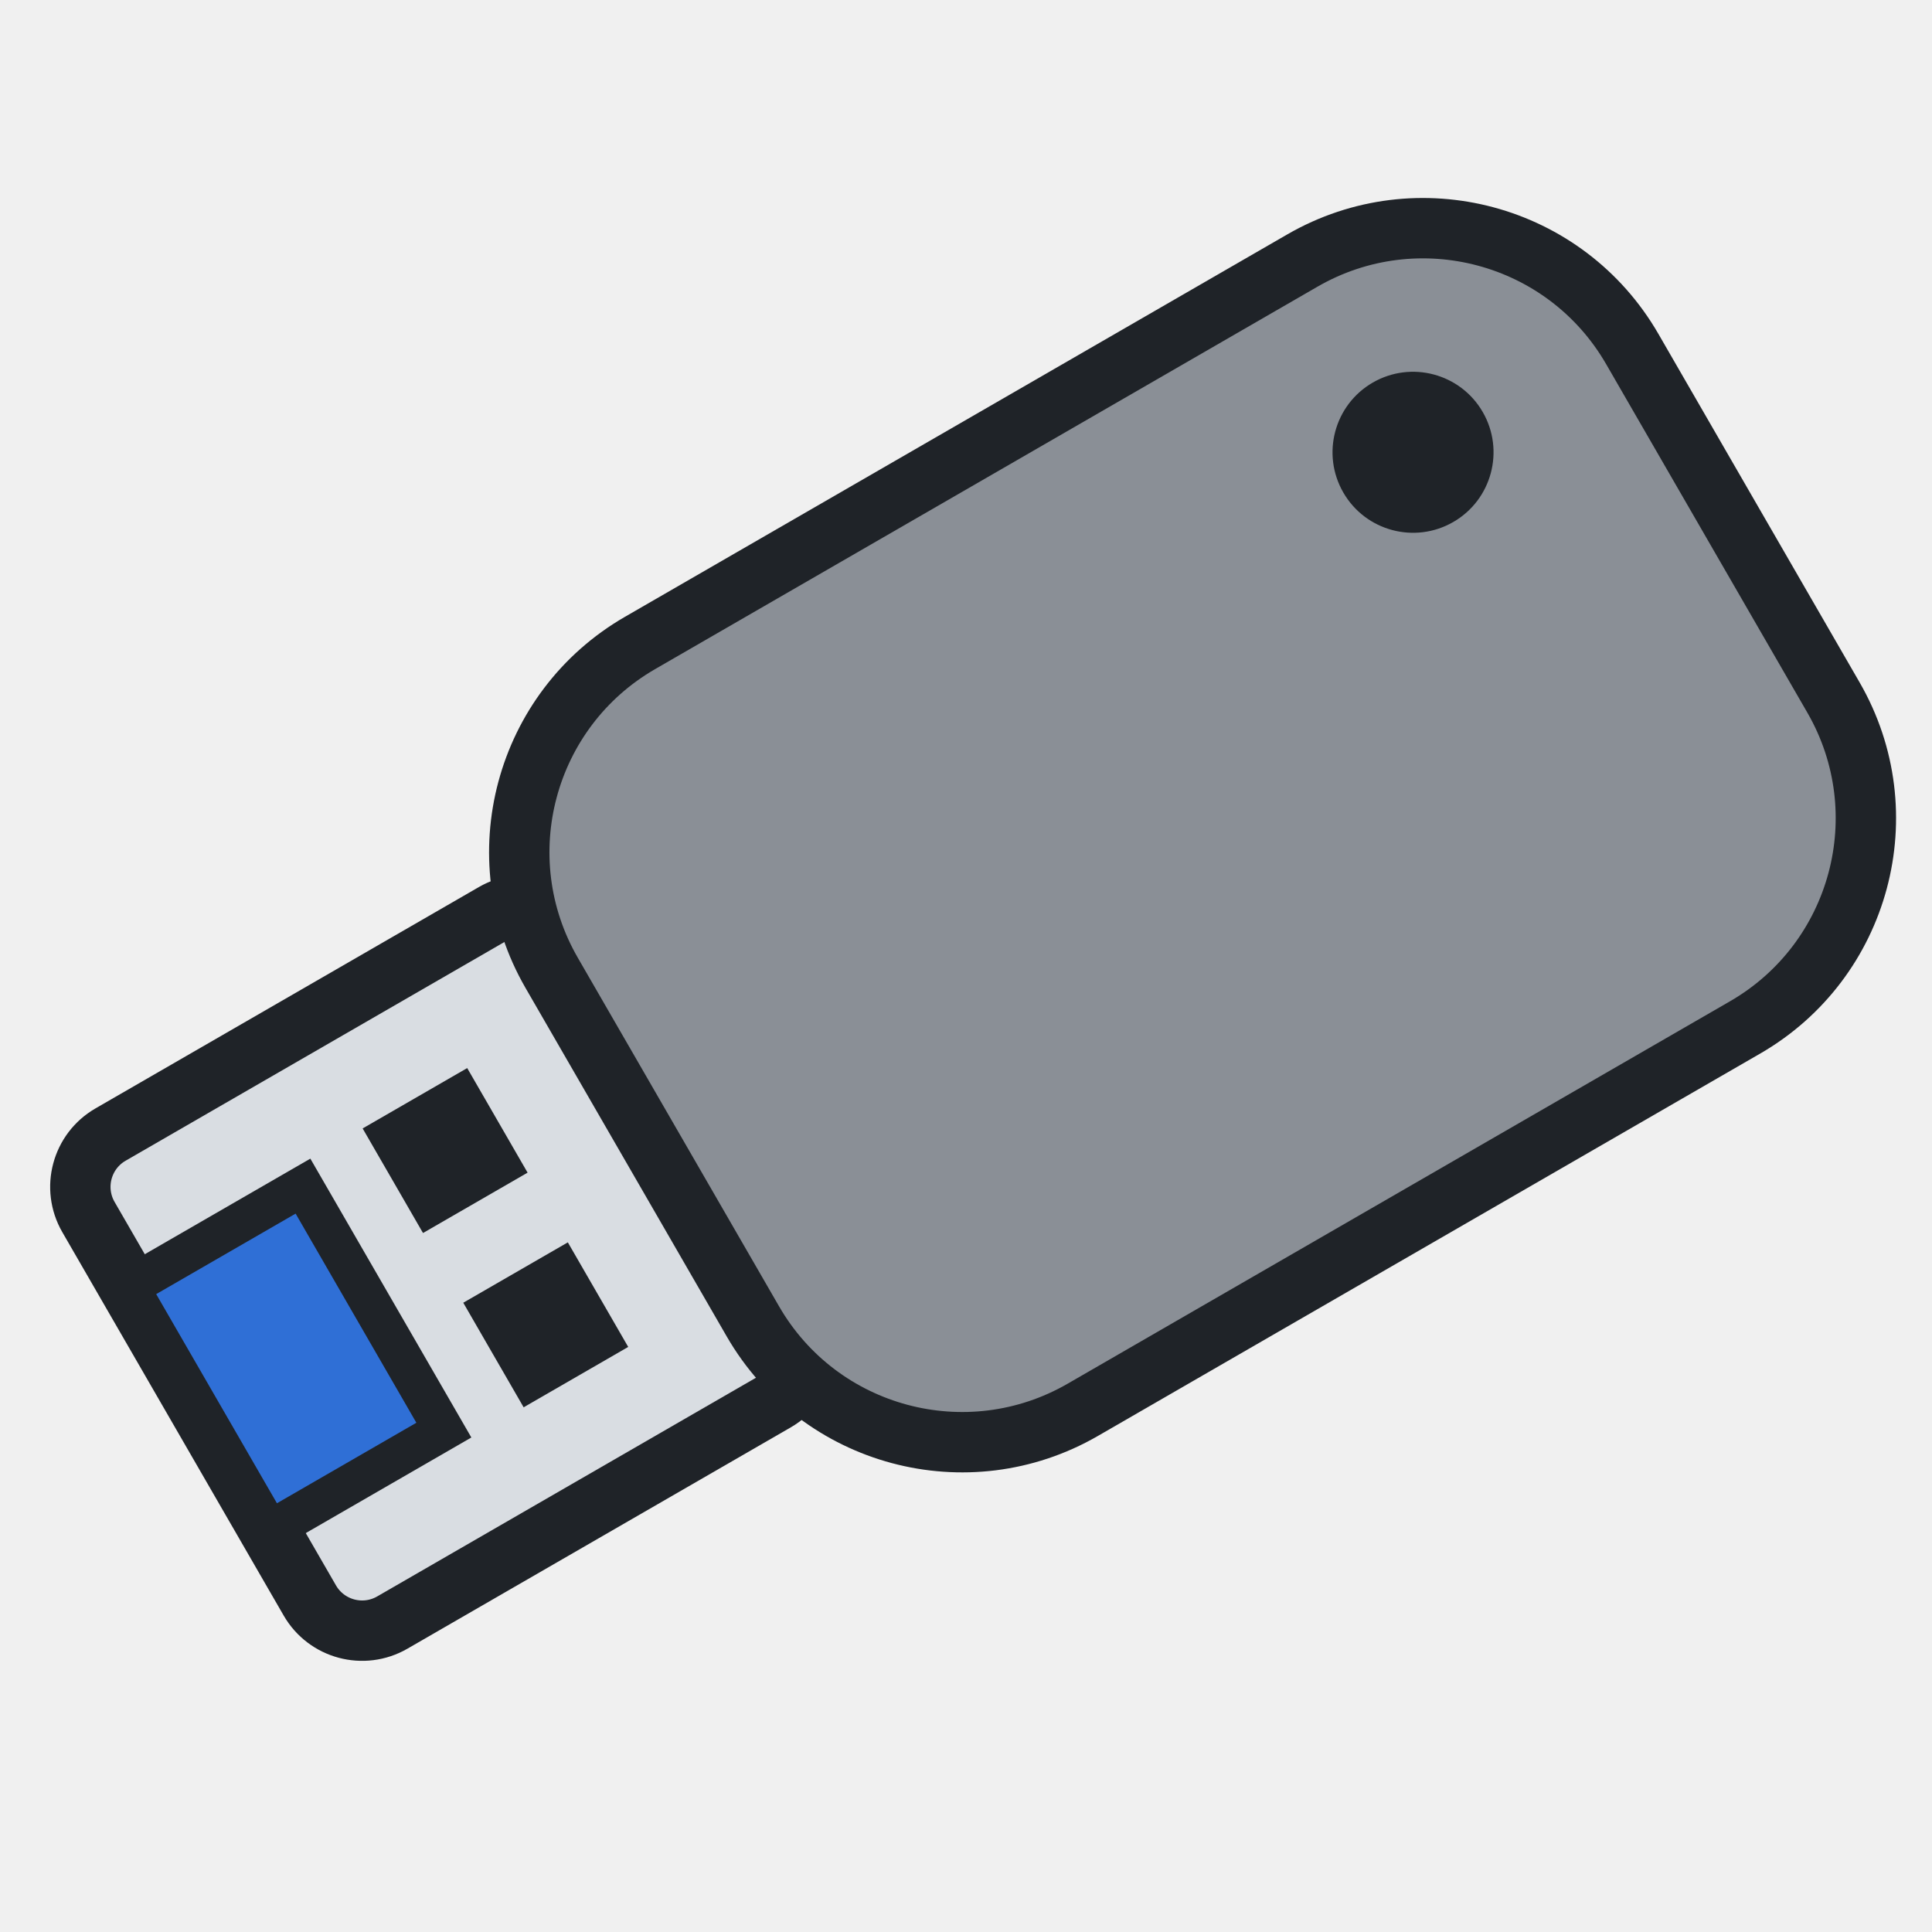
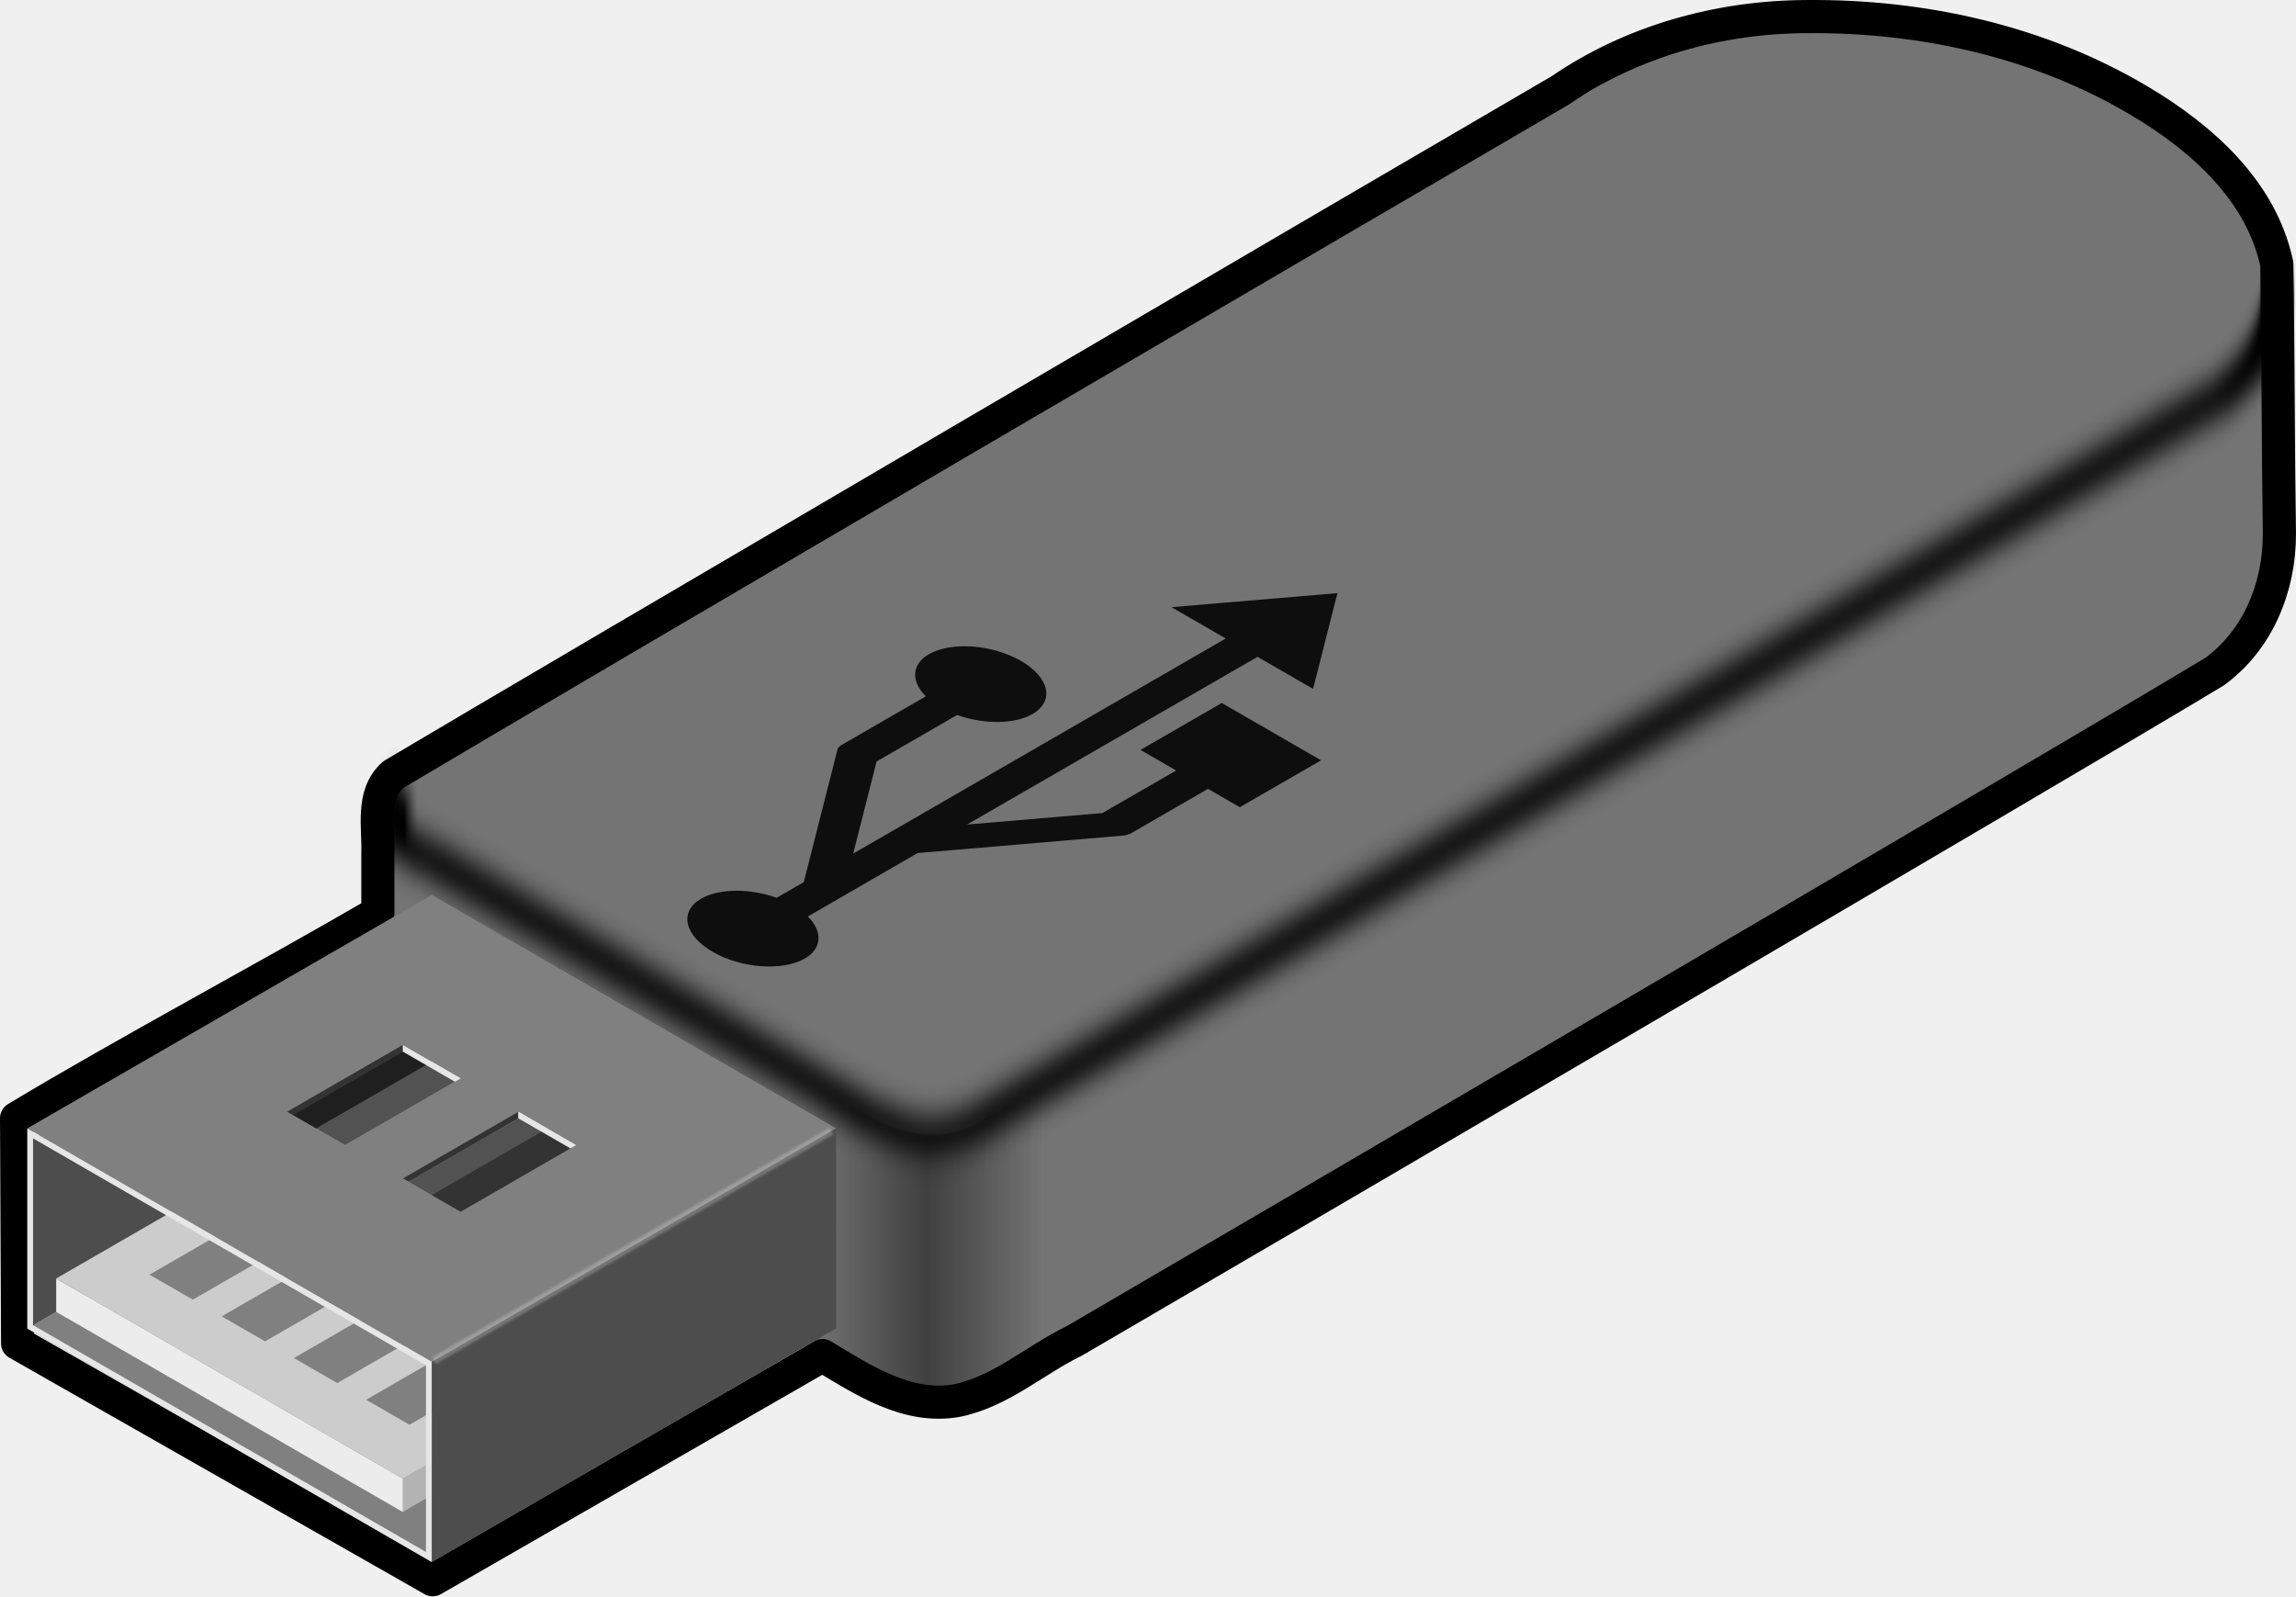
- <svg xmlns="http://www.w3.org/2000/svg" viewBox="0 0 48 48">
-   <g transform="rotate(-30 24 24)">
-     <rect x="2" y="17" width="14" height="14" rx="1.5" fill="#d9dde2" stroke="#1f2328" stroke-width="1.5" />
-     <rect x="2" y="20.5" width="5" height="7" fill="#2f6fd6" stroke="#1f2328" stroke-width="1" />
-     <rect x="9" y="20" width="3" height="3" fill="#1f2328" />
-     <rect x="9" y="25" width="3" height="3" fill="#1f2328" />
-     <rect x="15" y="13" width="31" height="22" rx="6" fill="#8a8f96" stroke="#1f2328" stroke-width="1.5" />
-     <circle cx="40" cy="18.5" r="2" fill="#1f2328" />
+ <svg xmlns="http://www.w3.org/2000/svg" id="svg4451" viewBox="0 0 62.35 43.352" version="1.1" width="62.35" height="43.352">
+   <defs id="defs4453">
+     <linearGradient id="linearGradient5477" y2="781.13" gradientUnits="userSpaceOnUse" x2="368.22" gradientTransform="matrix(0.051129,0,0,0.051129,351.64,507.1)" y1="781.13" x1="245.5">
+       <stop id="stop2582-6" style="stop-color:#747474;stop-opacity:1;" offset="0" />
+       <stop id="stop2588-1" style="stop-color:#201f1f;stop-opacity:1;" offset="0.5" />
+       <stop id="stop2584-38" style="stop-color:#747474;stop-opacity:1;" offset="1" />
+     </linearGradient>
+     <filter id="filter5446" height="1.031" width="1.043" color-interpolation-filters="sRGB" y="-0.015" x="-0.021">
+       <feGaussianBlur id="feGaussianBlur5448" stdDeviation="0.056" />
+     </filter>
+     <filter id="filter5398" color-interpolation-filters="sRGB" x="-0.009" y="-0.047" width="1.018" height="1.112">
+       <feGaussianBlur id="feGaussianBlur5400" stdDeviation="0.001 8.552" />
+     </filter>
+     <filter id="filter3406-4" color-interpolation-filters="sRGB" x="-0.014" y="-0.031" width="1.029" height="1.062">
+       <feGaussianBlur id="feGaussianBlur3408-4" stdDeviation="0.853" />
+     </filter>
+   </defs>
+   <g id="layer1" transform="translate(-342.1637,-513.3142)">
+     <path id="path4774" style="fill:#747474;fill-opacity:1;fill-rule:evenodd" d="m 391.7,514.15 c -2.124,0.018 -4.116,0.336 -5.598,1.191 l -33.111,19.426 c -0.332,0.191 -0.497,0.423 -0.502,0.669 l -6e-5,7.249 c -0.004,0.322 0.267,0.668 0.804,0.978 l 12.525,7.232 c 0.949,0.548 2.093,0.618 2.855,0.177 l 33.117,-19.426 c 1.515,-0.875 2.252,-2.052 2.252,-3.309 l 2e-4,-7.295 c -0.026,-1.644 -1.307,-3.419 -3.754,-4.832 -2.513,-1.451 -5.678,-2.085 -8.588,-2.061 z" />
+     <path id="path4776" style="opacity:0.609;fill:url(#linearGradient5477);fill-rule:evenodd;filter:url(#filter5446)" d="m 364.2,542.71 v 7.246 c 0.366,0.211 1.622,0.936 1.622,0.936 0.949,0.548 2.093,0.618 2.855,0.177 0,0 1.404,-0.81 1.798,-1.037 v -7.246 c -0.394,0.227 -1.798,1.037 -1.798,1.037 -0.763,0.44 -1.906,0.37 -2.855,-0.177 0,0 -1.256,-0.725 -1.622,-0.936 z" />
+     <path id="path4778" style="fill:#747474;fill-opacity:1;fill-rule:evenodd" d="m 353.29,536.42 12.525,7.231 c 0.949,0.548 2.095,0.621 2.855,0.178 l 33.126,-19.318 c 3.504,-2.043 2.844,-5.681 -1.502,-8.19 -4.346,-2.509 -10.675,-2.897 -14.187,-0.868 l -33.12,19.317 c -0.767,0.443 -0.646,1.103 0.303,1.651" />
+     <path id="path4780" style="mix-blend-mode:normal;fill:none;stroke:#000000;stroke-width:17.7;stroke-dasharray:none;filter:url(#filter5398)" d="m 1024.8,275.73 c -1.39,24.612 -14.32,42.96 -31.243,56.476 l -655.18,383.07 c -28.689,16.447 -44.443,6.964 -63.971,-2.023 L 45.628,579.138 c -32.065,-15.81 -27.879,-26.86 -14.944,-36.77" transform="matrix(0.051129,0,0,0.051129,351.64,507.1)" />
+     <path id="path4782" style="fill:none;stroke:#000000;stroke-width:0.9;stroke-linecap:round;stroke-linejoin:round;stroke-dasharray:none" d="m 391.216,513.765 c -2.36,0.009 -4.728,0.663 -6.681,2.003 -4.415,2.568 -27.3,15.97 -31.688,18.581 -0.615,0.541 -0.394,1.437 -0.422,2.154 v 1.602 c -3.038,1.767 -6.797,3.767 -9.811,5.578 l 0.028,6.113 11.272,6.42 10.585,-6.088 c 1.094,0.661 2.31,1.465 3.653,1.221 1.189,-0.243 2.113,-1.098 3.183,-1.618 4.175,-2.434 26.833,-15.681 30.969,-18.178 1.162,-0.848 1.764,-2.271 1.759,-3.751 -0.037,-2.437 -0.03,-4.834 -0.07,-7.314 -0.416,-1.991 -2.045,-3.435 -3.725,-4.431 -2.714,-1.62 -5.909,-2.323 -9.053,-2.292 z" />
+     <g id="g4784" transform="matrix(0.051129,0,0,0.051129,351.5339,506.9106)">
+       <path id="path4786" style="fill:#808080;fill-rule:evenodd" d="M -168.77,830.91 46.03,954.92 260.83,830.91 46.03,706.89 Z" />
+       <path id="path4788" style="fill:#4d4d4d;fill-rule:evenodd" d="M -165.7,829.13 52.17,703.34 v -99.213 l -217.87,125.79 z" />
+       <path id="path4790" style="fill:#b3b3b3;fill-rule:evenodd" d="M 30.686,928.35 258.826,795.48 V 777.763 L 30.686,910.633 Z" />
+       <path id="path4792" style="fill:#ececec;fill-rule:evenodd" d="m -153.43,822.05 v -17.717 l 184.12,106.3 v 17.717 z" />
+       <path id="path4794" style="fill:#cccccc;fill-rule:evenodd" d="m 30.686,910.63 -184.12,-106.3 230.14,-132.87 184.12,106.3 z" />
+       <path id="path4796" style="fill:#808080;fill-rule:evenodd" d="m -103.86,802.29 23.014,13.287 203.59,-117.54 L 99.73,684.75 -103.86,802.29 m 38.357,22.146 23.014,13.287 203.59,-117.54 -23.014,-13.287 -203.59,117.54 m 38.357,22.146 23.014,13.287 203.59,-117.54 -23.014,-13.287 -203.59,117.54 m 38.357,22.146 23.014,13.287 203.59,-117.54 -23.014,-13.287 -203.59,117.54" />
+       <path id="path4798" style="fill:#808080;fill-rule:evenodd" d="m 46.031,600.59 -214.81,124 214.81,124.03 214.81,-124.03 z M 30.688,680.31 61.375,698.03 0,733.47 -30.688,715.75 Z m 61.374,35.44 30.688,17.72 -61.375,35.44 -30.687,-17.72 z" />
+       <path id="path4800" style="fill:#4d4d4d;fill-rule:evenodd" d="M 46.029,954.92 V 848.62 L 260.829,724.6 V 830.9 Z" />
+       <path id="path4802" style="fill:#333333;fill-rule:evenodd" d="m -27.617,717.52 -3.069,-1.772 61.372,-35.433 v 3.543 l -58.303,33.661 z" />
+       <path id="path4804" style="fill:#e6e6e6;fill-rule:evenodd" d="m 30.686,680.31 v 3.543 l 27.617,15.945 3.069,-1.772 -30.686,-17.717 z" />
+       <path id="path4806" style="fill:#e6e6e6;fill-rule:evenodd" d="M -168.78,724.59 V 830.9 l 214.81,124 V 848.62 Z m 3.062,5.312 208.69,120.5 v 99.188 l -208.69,-120.47 v -99.219 z" />
+       <path id="path4808" style="fill:#333333;fill-rule:evenodd" d="m 33.755,752.95 -3.069,-1.772 61.372,-35.433 v 3.543 l -58.303,33.661 z" />
+       <path id="path4810" style="fill:#e6e6e6;fill-rule:evenodd" d="m 92.058,715.75 v 3.543 l 27.617,15.945 3.069,-1.772 -30.686,-17.717 z" />
+       <path id="path4812" style="opacity:0.6;fill:#000000;fill-rule:evenodd" d="M 33.755,752.95 92.058,719.29 119.68,735.24 61.372,768.9 Z" />
+       <path id="path4814" style="opacity:0.6;fill:#000000;fill-rule:evenodd" d="M -27.617,717.52 30.686,683.86 58.303,699.8 0,733.46 Z" />
+       <path id="path4816" style="opacity:0.24;fill:none;stroke:#ffffff;stroke-width:4;filter:url(#filter3406-4)" d="m 47.104,848.01 211.29,-122" />
+     </g>
+     <path id="path4265" style="opacity:0.88;fill:#000000;fill-opacity:1" d="m 367.39,531.08 c -0.478,0.276 -0.489,0.74 -0.085,1.145 l -2.291,1.323 c -0.059,0.034 -0.097,0.079 -0.11,0.13 l -0.913,3.593 -0.736,0.425 c -0.716,-0.258 -1.558,-0.261 -2.052,0.025 -0.603,0.348 -0.462,0.995 0.315,1.443 0.777,0.449 1.897,0.53 2.5,0.182 0.477,-0.276 0.487,-0.739 0.085,-1.143 l 0.926,-0.535 0.005,10e-4 5.9e-4,-0.005 2.056,-1.187 0.002,0.003 5.555,-0.472 c 0.089,-0.007 0.168,-0.029 0.227,-0.062 l 2.094,-1.209 0.576,0.333 0.288,0.166 0.223,-0.129 1.76,-1.016 0.223,-0.129 -0.288,-0.166 -2.121,-1.224 -0.288,-0.166 -0.223,0.129 -1.76,1.016 -0.223,0.129 0.288,0.166 0.68,0.393 -2.003,1.156 -3.676,0.312 7.889,-4.555 1.109,0.64 0.398,0.23 0.07,-0.269 0.523,-2.061 0.072,-0.27 -0.468,0.04 -3.572,0.302 -0.466,0.041 0.398,0.23 1.073,0.619 -10.118,5.842 0.636,-2.502 2.187,-1.263 c 0.715,0.256 1.554,0.259 2.047,-0.026 0.603,-0.348 0.463,-0.994 -0.314,-1.442 -0.777,-0.449 -1.897,-0.53 -2.5,-0.182" />
  </g>
</svg>
